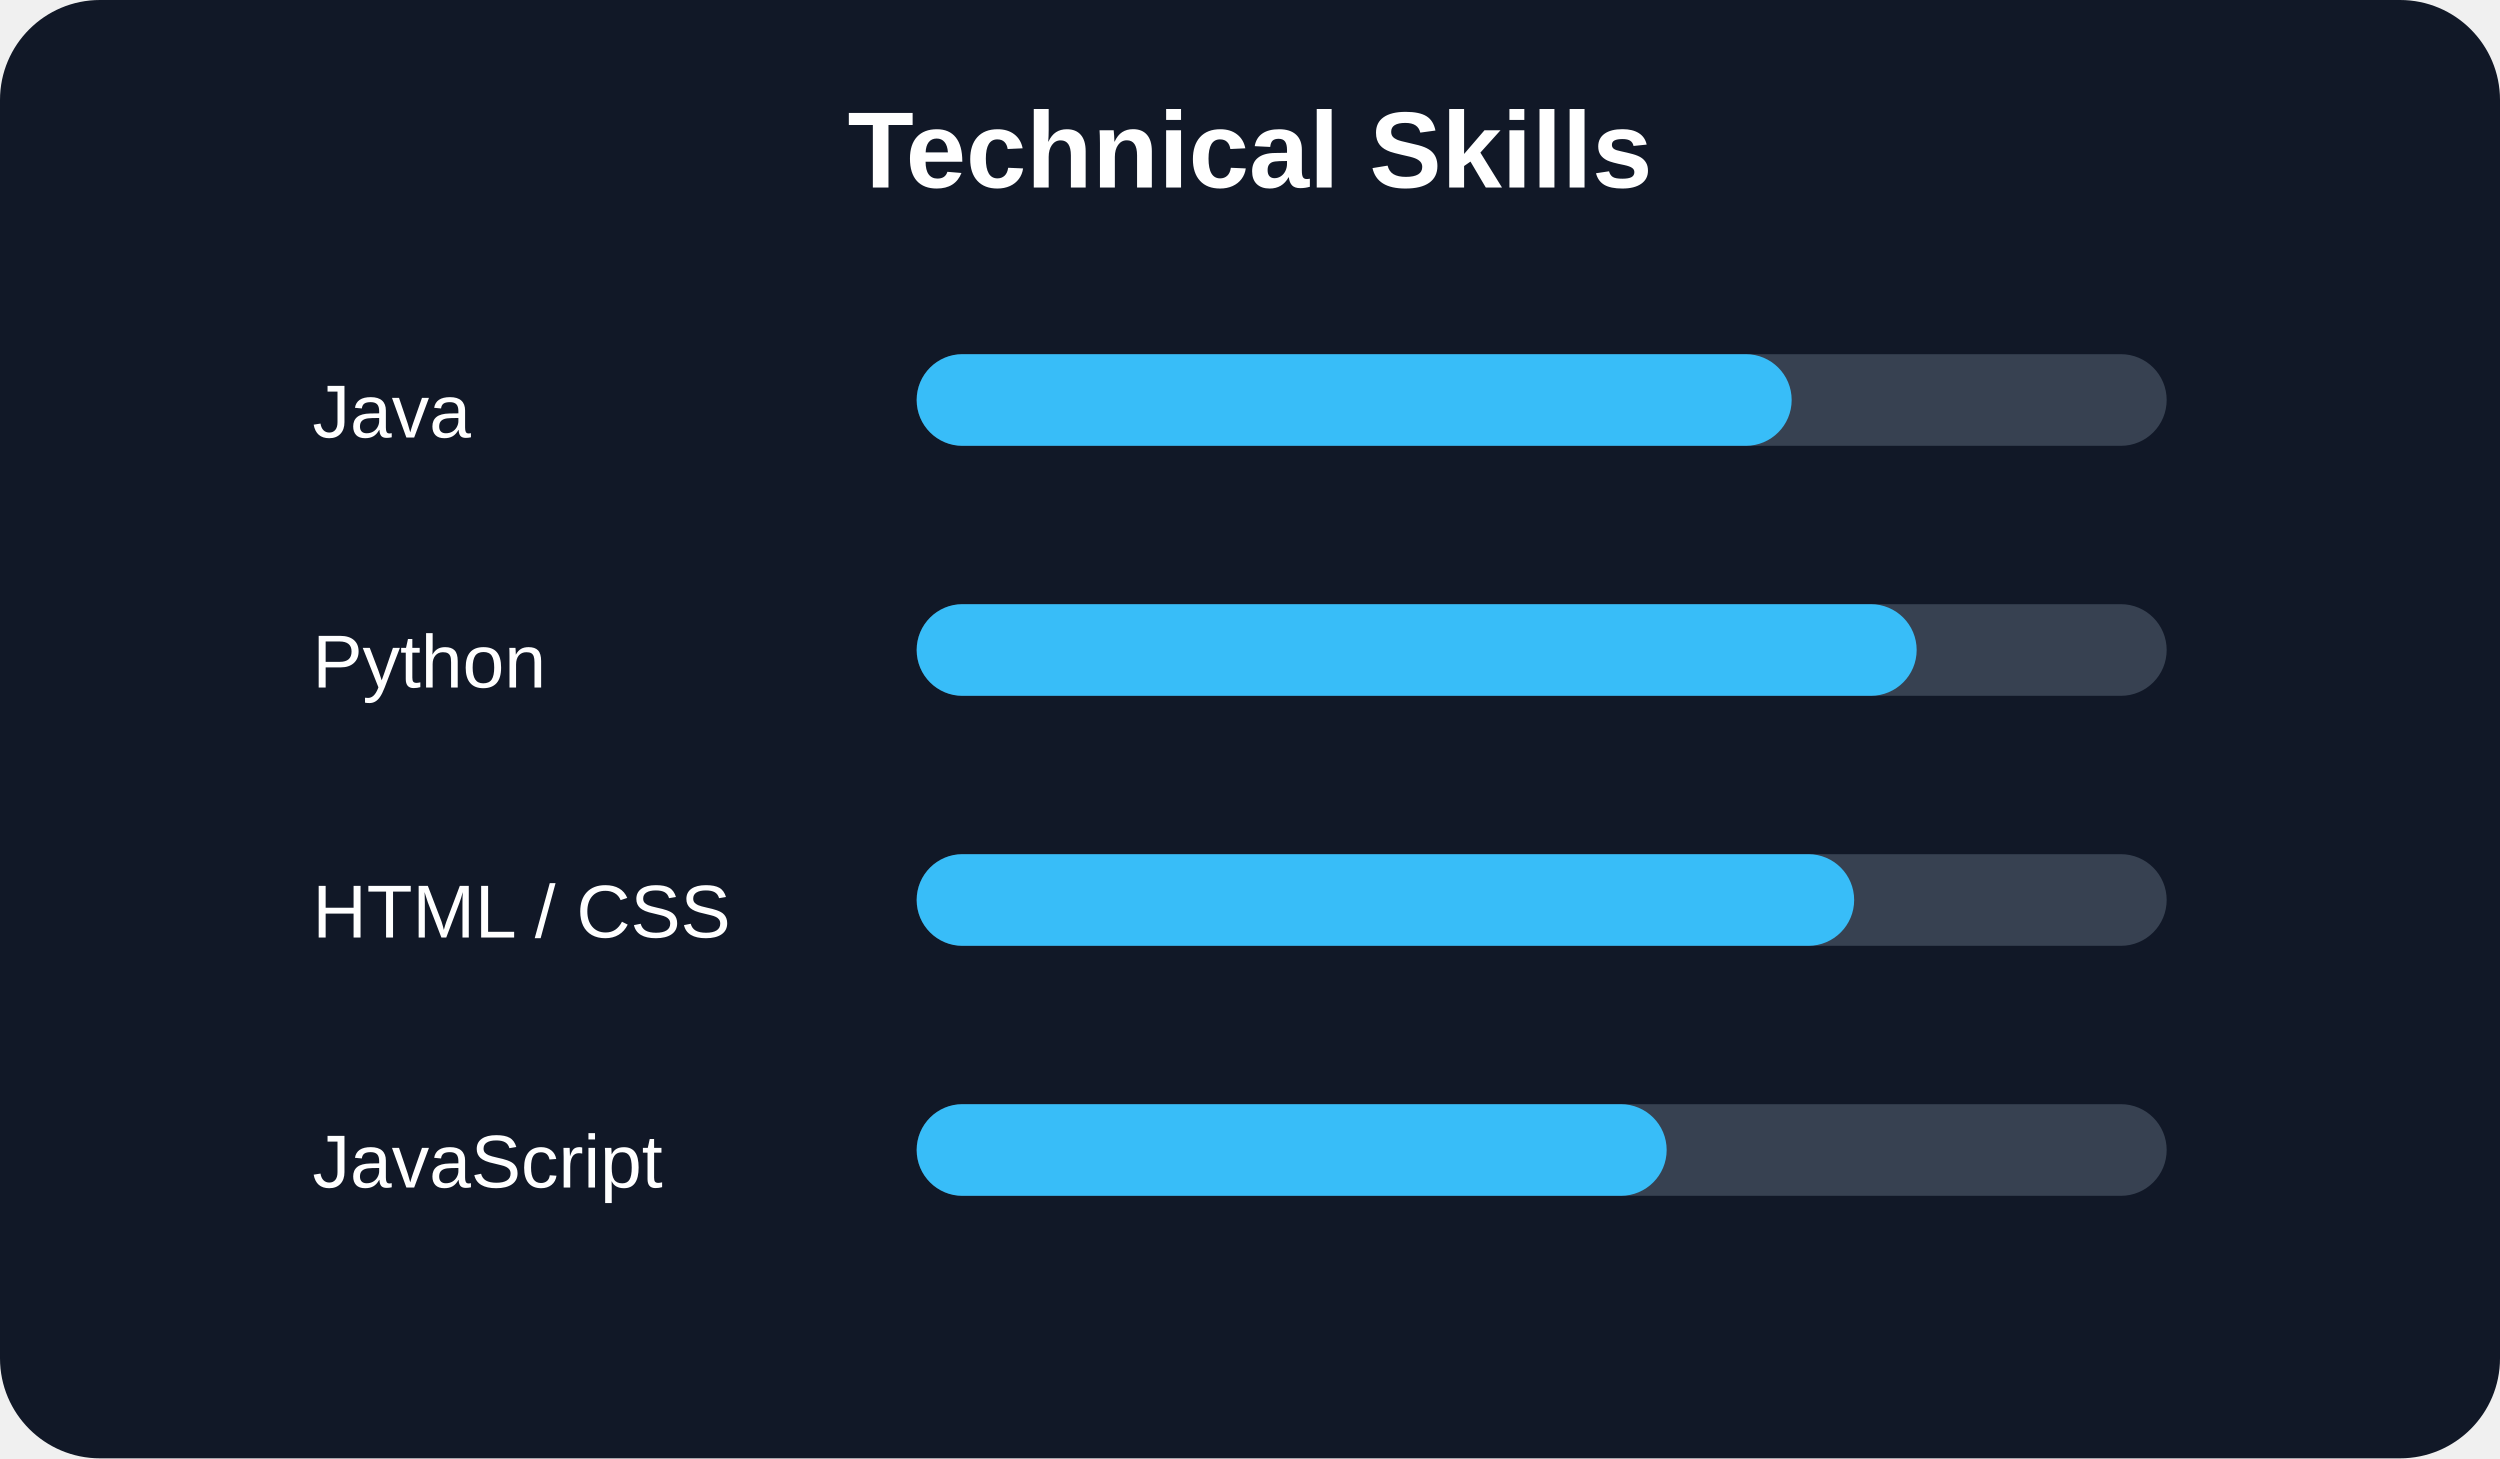
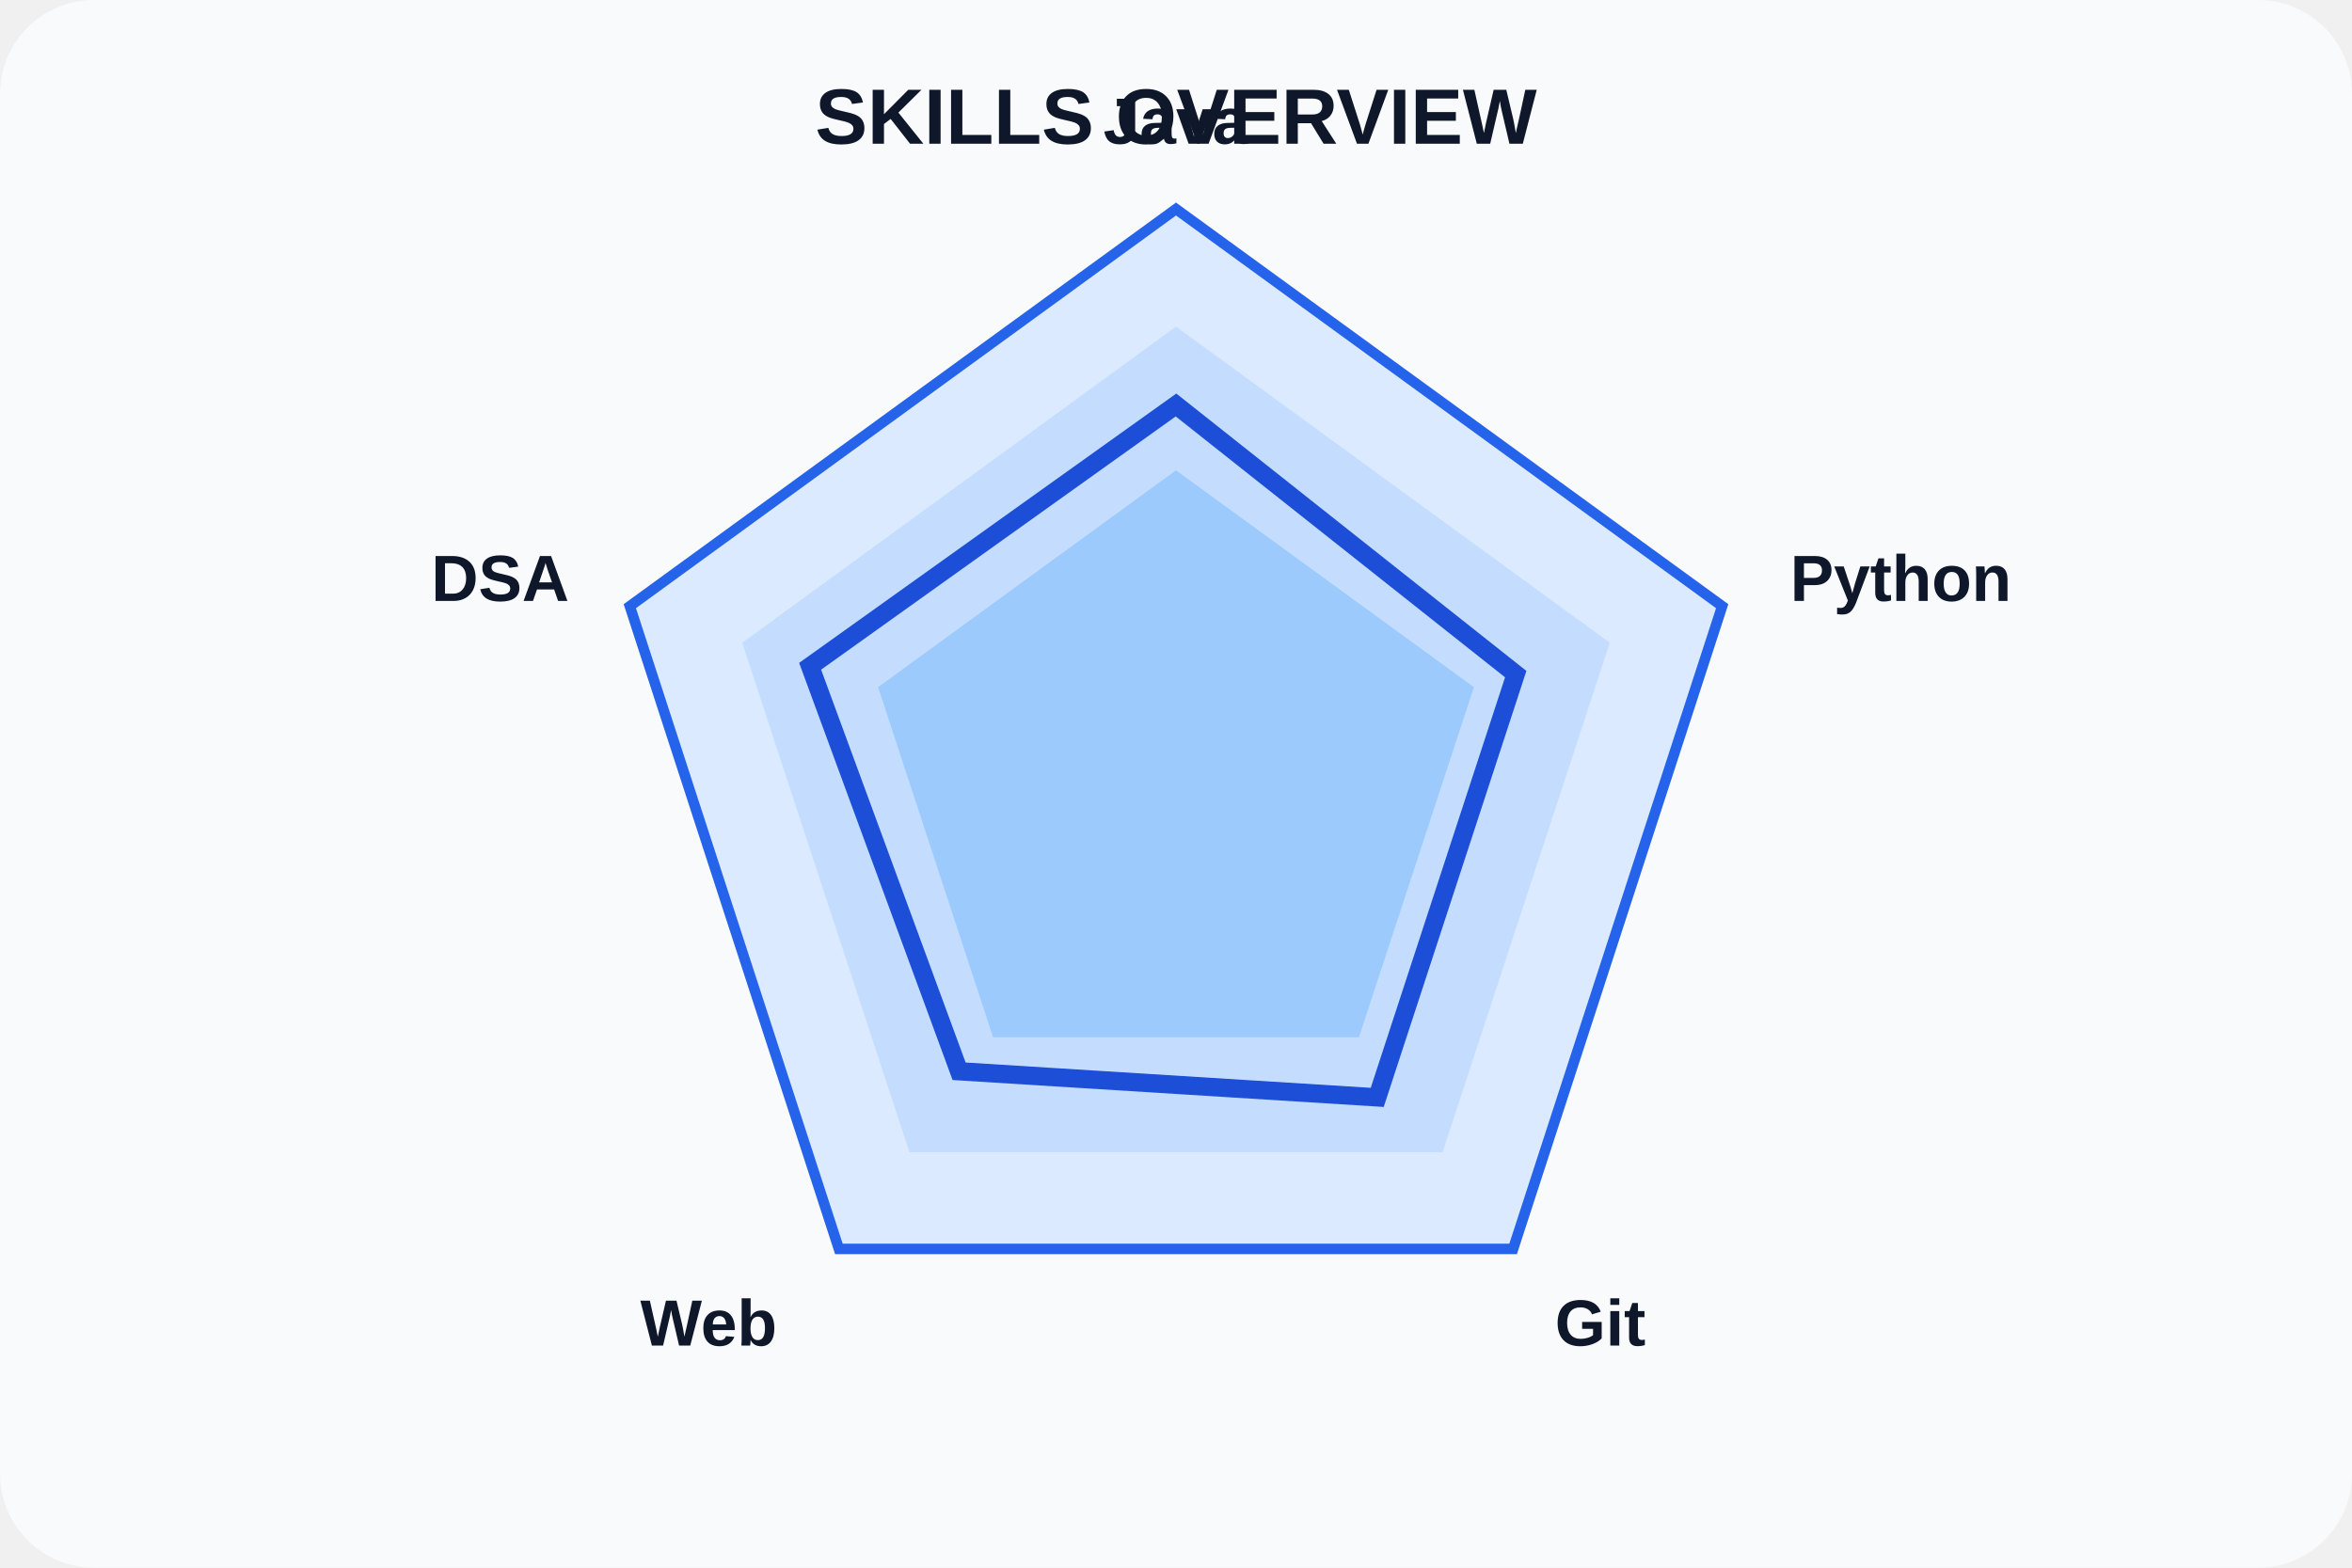
- <svg xmlns="http://www.w3.org/2000/svg" viewBox="0 0 600 350">
-   <rect width="600" height="350" rx="24" fill="#111827" />
-   <text x="300" y="45" text-anchor="middle" fill="#ffffff" font-size="26" font-family="Arial" font-weight="bold">Technical Skills</text>
-   <g font-family="Arial" font-size="18" fill="#ffffff">
-     <text x="75" y="105">Java</text>
-     <text x="75" y="165">Python</text>
-     <text x="75" y="225">HTML / CSS</text>
-     <text x="75" y="285">JavaScript</text>
+ <svg xmlns="http://www.w3.org/2000/svg" viewBox="0 0 900 600">
+   <rect width="900" height="600" rx="36" fill="#f8fafc" />
+   <g transform="translate(450 300)">
+     <polygon points="0,-220 209,-68 129,178 -129,178 -209,-68" fill="#dbeafe" stroke="#2563eb" stroke-width="4" />
+     <polygon points="0,-175 166,-54 102,141 -102,141 -166,-54" fill="#bfdbfe" opacity=".85" />
+     <polygon points="0,-120 114,-37 70,97 -70,97 -114,-37" fill="#93c5fd" opacity=".8" />
+     <polygon points="0,-145 130,-42 77,120 -83,110 -140,-45" fill="none" stroke="#1d4ed8" stroke-width="7" />
+     <text x="0" y="-245" text-anchor="middle" font-family="Arial" font-size="25" font-weight="700" fill="#0f172a">Java</text>
+     <text x="235" y="-70" font-family="Arial" font-size="25" font-weight="700" fill="#0f172a">Python</text>
+     <text x="145" y="215" font-family="Arial" font-size="25" font-weight="700" fill="#0f172a">Git</text>
+     <text x="-205" y="215" font-family="Arial" font-size="25" font-weight="700" fill="#0f172a">Web</text>
+     <text x="-285" y="-70" font-family="Arial" font-size="25" font-weight="700" fill="#0f172a">DSA</text>
  </g>
-   <g fill="#374151">
-     <rect x="220" y="85" width="300" height="22" rx="11" />
-     <rect x="220" y="145" width="300" height="22" rx="11" />
-     <rect x="220" y="205" width="300" height="22" rx="11" />
-     <rect x="220" y="265" width="300" height="22" rx="11" />
-   </g>
-   <g fill="#38bdf8">
-     <rect x="220" y="85" width="210" height="22" rx="11" />
-     <rect x="220" y="145" width="240" height="22" rx="11" />
-     <rect x="220" y="205" width="225" height="22" rx="11" />
-     <rect x="220" y="265" width="180" height="22" rx="11" />
-   </g>
+   <text x="450" y="55" text-anchor="middle" font-family="Arial" font-size="30" font-weight="700" fill="#0f172a">SKILLS OVERVIEW</text>
</svg>
